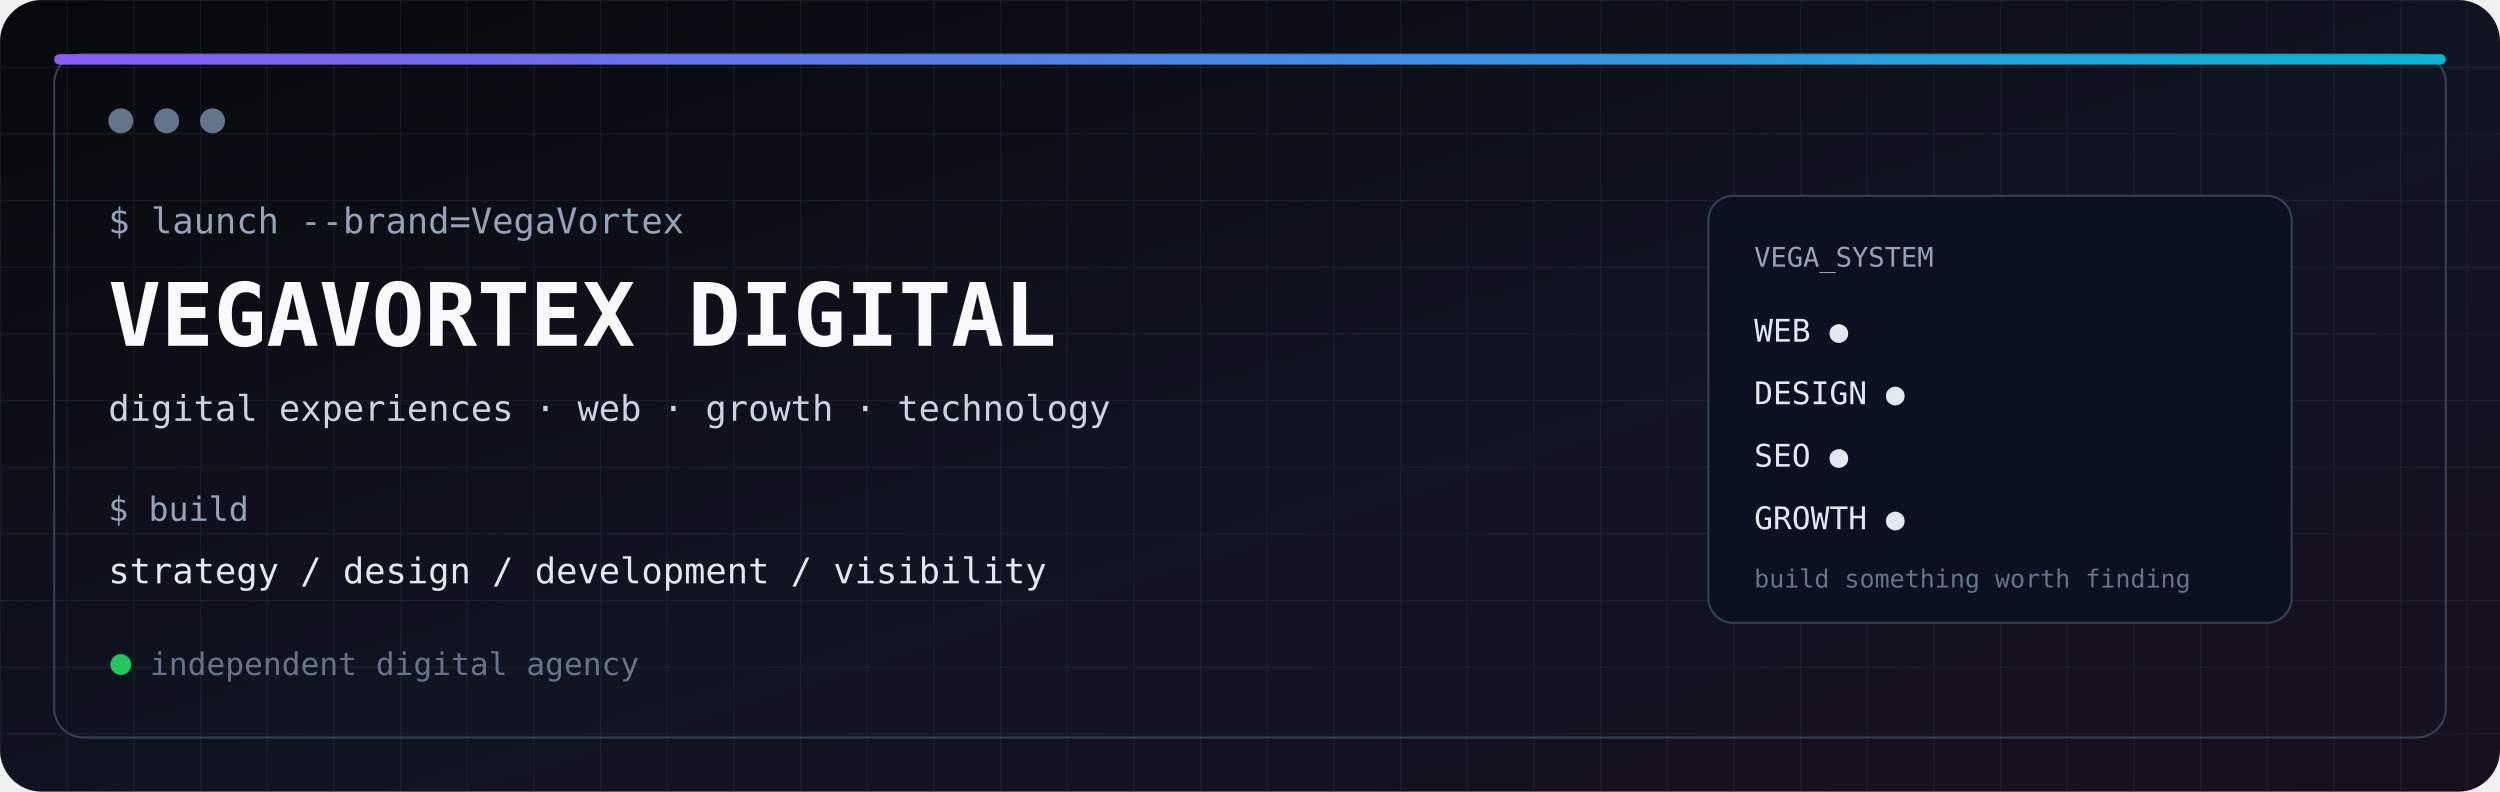
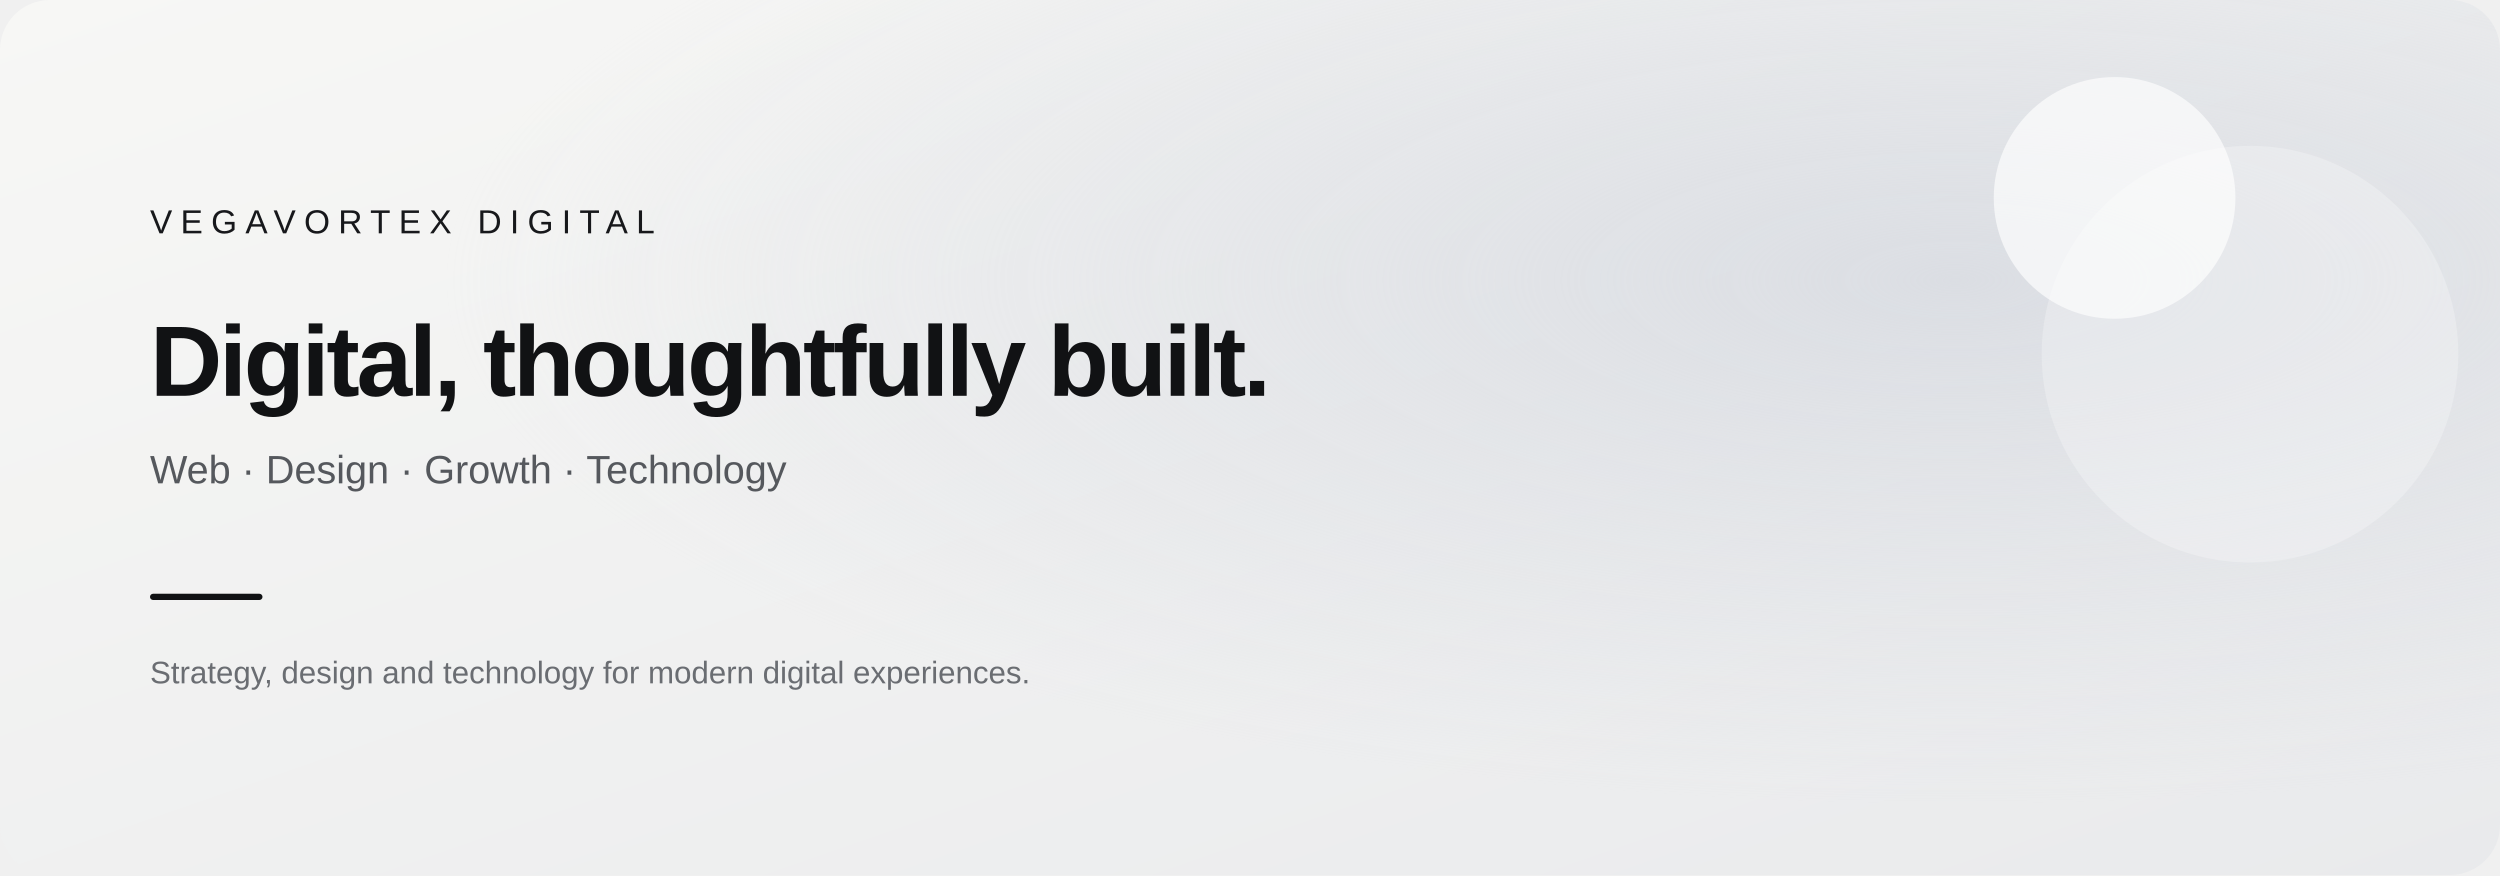
- <svg xmlns="http://www.w3.org/2000/svg" width="1200" height="380" viewBox="0 0 1200 380">
+ <svg xmlns="http://www.w3.org/2000/svg" width="1200" height="420" viewBox="0 0 1200 420">
  <defs>
    <linearGradient id="bg" x1="0" y1="0" x2="1" y2="1">
-       <stop offset="0" stop-color="#08090d" />
-       <stop offset=".55" stop-color="#111522" />
-       <stop offset="1" stop-color="#19101f" />
+       <stop offset="0" stop-color="#f7f7f5" />
+       <stop offset="1" stop-color="#e9eaec" />
    </linearGradient>
-     <linearGradient id="accent" x1="0" y1="0" x2="1" y2="0">
-       <stop offset="0" stop-color="#8b5cf6" />
-       <stop offset="1" stop-color="#06b6d4" />
-     </linearGradient>
-     <pattern id="grid" width="32" height="32" patternUnits="userSpaceOnUse">
-       <path d="M32 0H0V32" fill="none" stroke="#334155" stroke-width="1" opacity=".28" />
-     </pattern>
+     <radialGradient id="glow" cx=".78" cy=".32" r=".6">
+       <stop offset="0" stop-color="#d9dce2" stop-opacity=".9" />
+       <stop offset="1" stop-color="#d9dce2" stop-opacity="0" />
+     </radialGradient>
  </defs>
-   <rect width="1200" height="380" rx="20" fill="url(#bg)" />
-   <rect width="1200" height="380" rx="20" fill="url(#grid)" />
-   <rect x="26" y="26" width="1148" height="328" rx="14" fill="none" stroke="#334155" />
-   <rect x="26" y="26" width="1148" height="5" rx="2.5" fill="url(#accent)" />
-   <circle cx="58" cy="58" r="6" fill="#64748b" />
-   <circle cx="80" cy="58" r="6" fill="#64748b" />
-   <circle cx="102" cy="58" r="6" fill="#64748b" />
-   <text x="52" y="112" fill="#94a3b8" font-family="monospace" font-size="17">$ launch --brand=VegaVortex</text>
-   <text x="52" y="166" fill="#f8fafc" font-family="monospace" font-size="42" font-weight="700">VEGAVORTEX DIGITAL</text>
-   <text x="52" y="202" fill="#cbd5e1" font-family="monospace" font-size="17">digital experiences · web · growth · technology</text>
-   <text x="52" y="250" fill="#94a3b8" font-family="monospace" font-size="16">$ build</text>
-   <text x="52" y="280" fill="#e2e8f0" font-family="monospace" font-size="17">strategy / design / development / visibility</text>
-   <circle cx="58" cy="319" r="5" fill="#22c55e" />
-   <text x="72" y="324" fill="#64748b" font-family="monospace" font-size="15">independent digital agency</text>
-   <g transform="translate(820 94)">
-     <rect width="280" height="205" rx="12" fill="#0b1120" stroke="#334155" />
-     <text x="22" y="34" fill="#94a3b8" font-family="monospace" font-size="13">VEGA_SYSTEM</text>
-     <text x="22" y="70" fill="#e2e8f0" font-family="monospace" font-size="15">WEB       ●</text>
-     <text x="22" y="100" fill="#e2e8f0" font-family="monospace" font-size="15">DESIGN    ●</text>
-     <text x="22" y="130" fill="#e2e8f0" font-family="monospace" font-size="15">SEO       ●</text>
-     <text x="22" y="160" fill="#e2e8f0" font-family="monospace" font-size="15">GROWTH    ●</text>
-     <text x="22" y="188" fill="#64748b" font-family="monospace" font-size="12">build something worth finding</text>
-   </g>
+   <rect width="1200" height="420" rx="24" fill="url(#bg)" />
+   <rect width="1200" height="420" rx="24" fill="url(#glow)" />
+   <circle cx="1015" cy="95" r="58" fill="#fff" opacity=".65" />
+   <circle cx="1080" cy="170" r="100" fill="#fff" opacity=".25" />
+   <text x="72" y="112" fill="#17181b" font-family="Arial,Helvetica,sans-serif" font-size="16" letter-spacing="4">VEGAVORTEX DIGITAL</text>
+   <text x="72" y="190" fill="#111214" font-family="Arial,Helvetica,sans-serif" font-size="48" font-weight="600" letter-spacing="-1.5">Digital, thoughtfully built.</text>
+   <text x="72" y="232" fill="#55585d" font-family="Arial,Helvetica,sans-serif" font-size="19">Web · Design · Growth · Technology</text>
+   <rect x="72" y="285" width="54" height="3" rx="1.5" fill="#111214" />
+   <text x="72" y="328" fill="#6a6d72" font-family="Arial,Helvetica,sans-serif" font-size="15">Strategy, design and technology for modern digital experiences.</text>
</svg>
